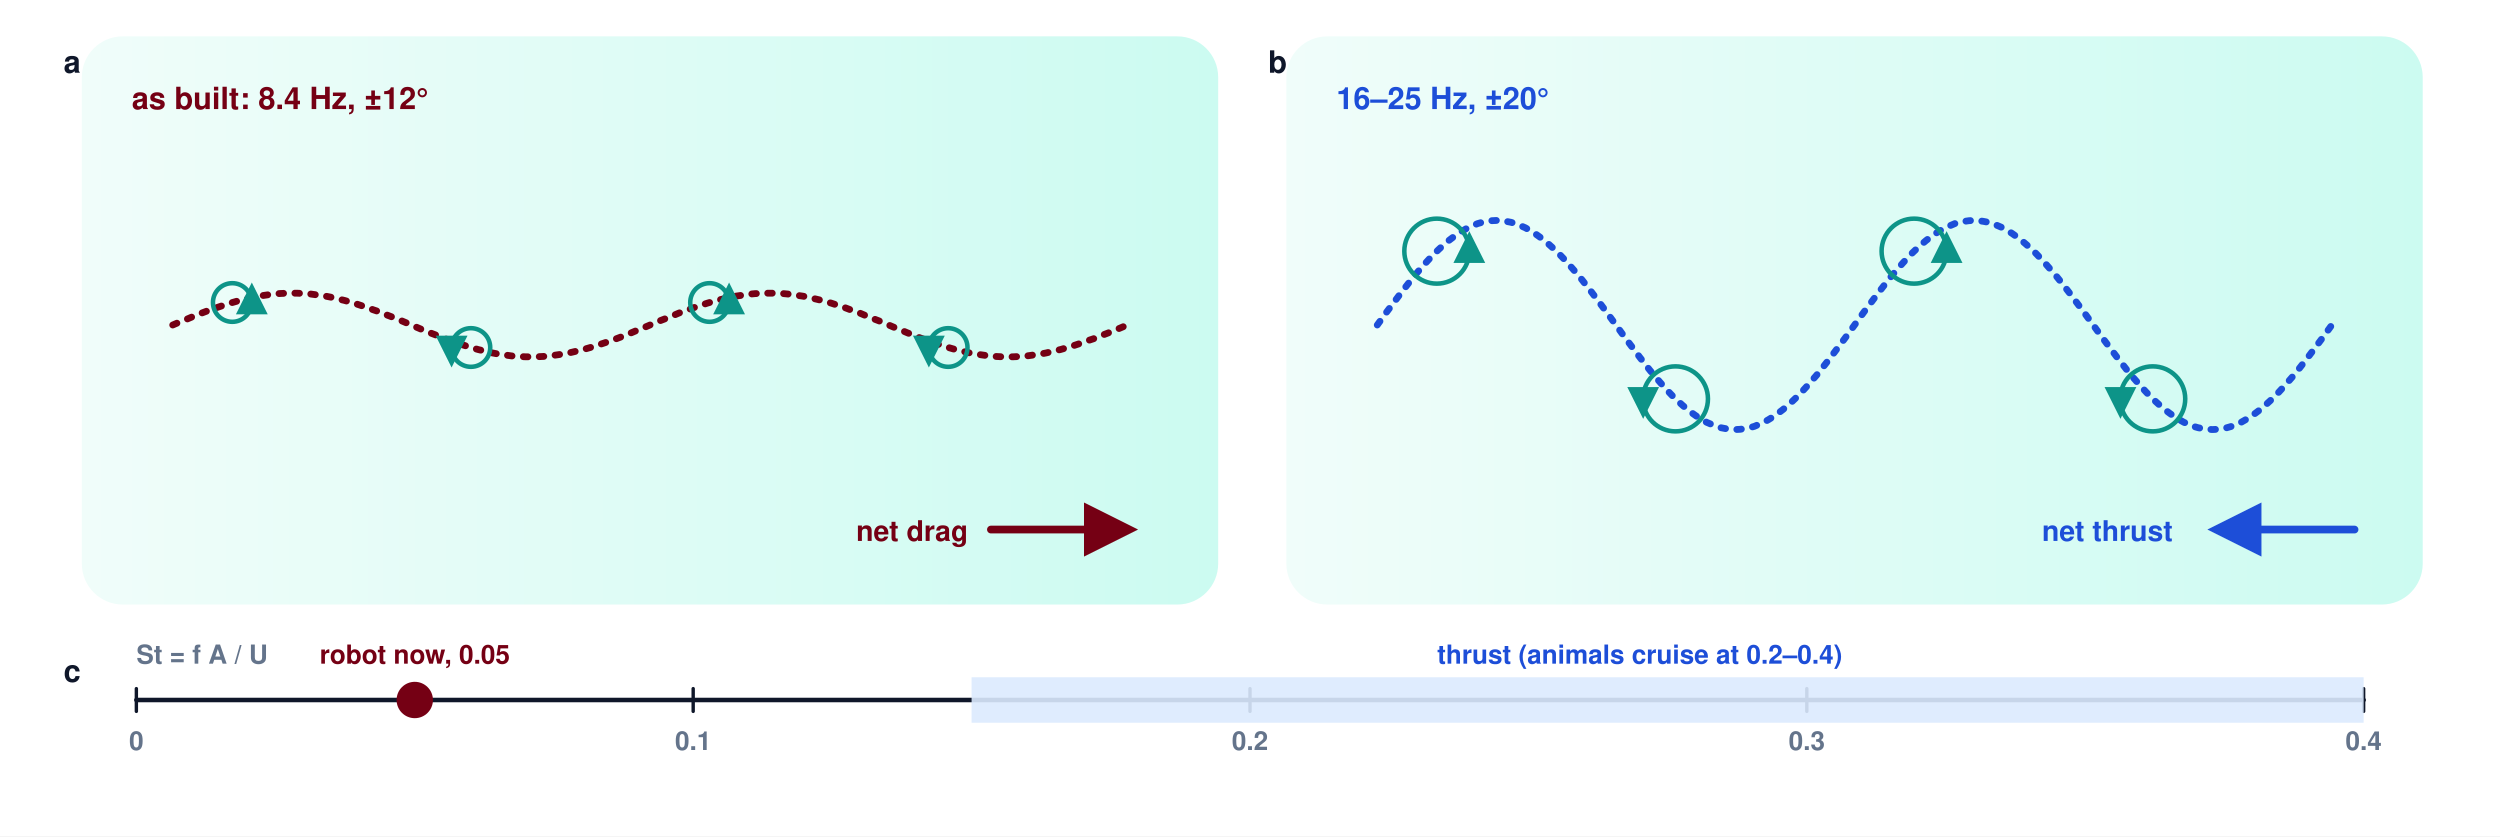
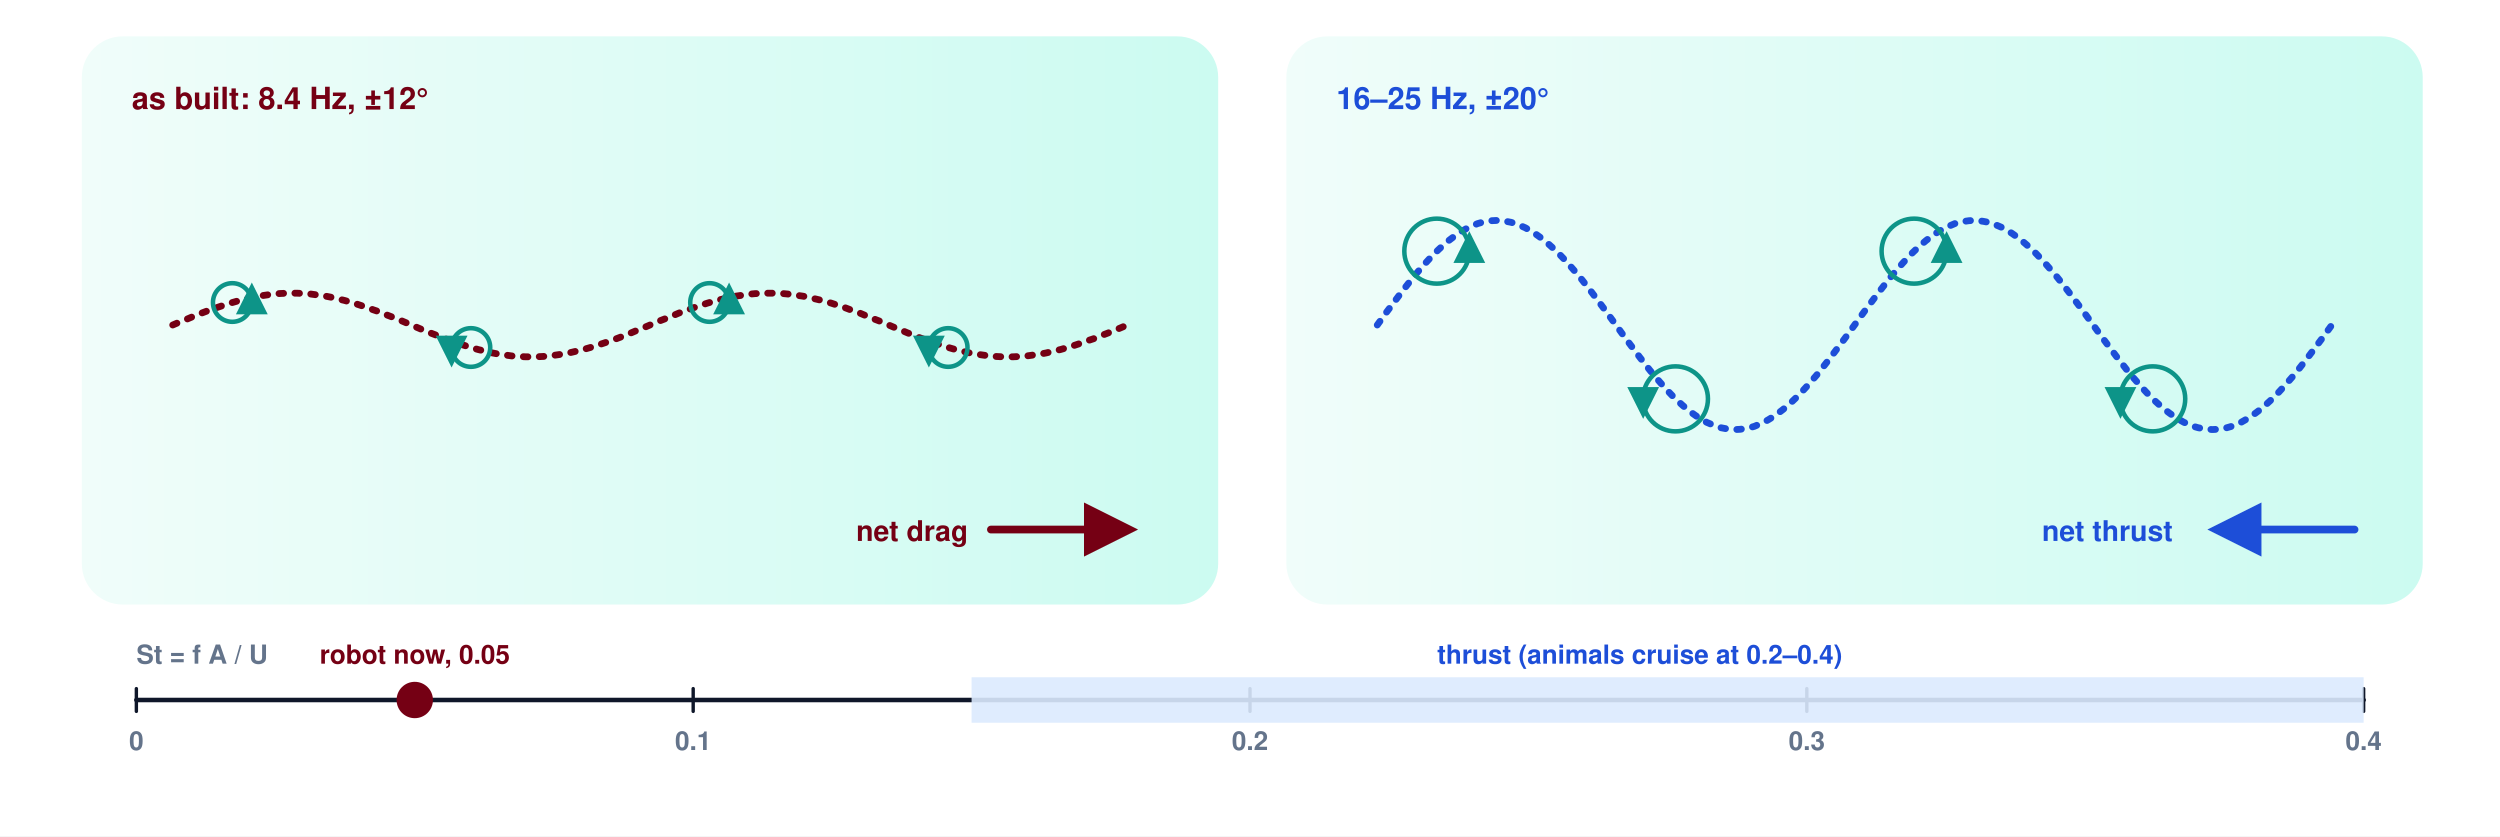
<svg xmlns="http://www.w3.org/2000/svg" viewBox="0 72 1100 368" width="1100" height="368" font-family="Helvetica,Arial,sans-serif" role="img" aria-label="Flight schematic">
  <defs>
    <linearGradient id="skin" x1="0" y1="0" x2="1" y2="1">
      <stop offset="0" stop-color="#eff6ff" />
      <stop offset="0.55" stop-color="#bfdbfe" />
      <stop offset="1" stop-color="#60a5fa" />
    </linearGradient>
    <linearGradient id="skinV" x1="0" y1="0" x2="1" y2="1">
      <stop offset="0" stop-color="#fffbeb" />
      <stop offset="0.5" stop-color="#fde68a" />
      <stop offset="1" stop-color="#f59e0b" />
    </linearGradient>
    <linearGradient id="carbon" x1="0" y1="0" x2="0" y2="1">
      <stop offset="0" stop-color="#475569" />
      <stop offset="0.5" stop-color="#0f172a" />
      <stop offset="1" stop-color="#334155" />
    </linearGradient>
    <linearGradient id="core" x1="0" y1="0" x2="0" y2="1">
      <stop offset="0" stop-color="#bfdbfe" />
      <stop offset="0.35" stop-color="#eff6ff" />
      <stop offset="0.7" stop-color="#60a5fa" />
      <stop offset="1" stop-color="#1e3a8a" />
    </linearGradient>
    <linearGradient id="frame" x1="0" y1="0" x2="0" y2="1">
      <stop offset="0" stop-color="#ffffff" />
      <stop offset="1" stop-color="#e2e8f0" />
    </linearGradient>
    <linearGradient id="card" x1="0" y1="0" x2="0" y2="1">
      <stop offset="0" stop-color="#ffffff" />
      <stop offset="1" stop-color="#f8fafc" />
    </linearGradient>
    <linearGradient id="air" x1="0" y1="0" x2="1" y2="0">
      <stop offset="0" stop-color="#f0fdfa" />
      <stop offset="1" stop-color="#ccfbf1" />
    </linearGradient>
    <radialGradient id="glow">
      <stop offset="0" stop-color="#fbbf24" stop-opacity="0.55" />
      <stop offset="1" stop-color="#fbbf24" stop-opacity="0" />
    </radialGradient>
    <radialGradient id="ball" cx="0.35" cy="0.3">
      <stop offset="0" stop-color="#ffffff" />
      <stop offset="0.4" stop-color="#93c5fd" />
      <stop offset="1" stop-color="#1d4ed8" />
    </radialGradient>
    <radialGradient id="ballR" cx="0.35" cy="0.3">
      <stop offset="0" stop-color="#ffffff" />
      <stop offset="0.4" stop-color="#fda4af" />
      <stop offset="1" stop-color="#750014" />
    </radialGradient>
    <filter id="sh" x="-20%" y="-20%" width="140%" height="160%">
      <feDropShadow dx="0" dy="3" stdDeviation="4" flood-color="#0f172a" flood-opacity="0.16" />
    </filter>
    <filter id="soft" x="-10%" y="-10%" width="120%" height="140%">
      <feDropShadow dx="0" dy="1.5" stdDeviation="2" flood-color="#0f172a" flood-opacity="0.18" />
    </filter>
    <marker id="ah" viewBox="0 0 10 10" refX="8" refY="5" markerWidth="7" markerHeight="7" orient="auto-start-reverse">
      <path d="M0,0 L10,5 L0,10 z" fill="#0f172a" />
    </marker>
    <marker id="ahA" viewBox="0 0 10 10" refX="8" refY="5" markerWidth="7" markerHeight="7" orient="auto-start-reverse">
      <path d="M0,0 L10,5 L0,10 z" fill="#f59e0b" />
    </marker>
    <marker id="ahM" viewBox="0 0 10 10" refX="8" refY="5" markerWidth="7" markerHeight="7" orient="auto-start-reverse">
      <path d="M0,0 L10,5 L0,10 z" fill="#750014" />
    </marker>
    <marker id="ahT" viewBox="0 0 10 10" refX="8" refY="5" markerWidth="7" markerHeight="7" orient="auto-start-reverse">
      <path d="M0,0 L10,5 L0,10 z" fill="#0d9488" />
    </marker>
    <marker id="ahB" viewBox="0 0 10 10" refX="8" refY="5" markerWidth="7" markerHeight="7" orient="auto-start-reverse">
      <path d="M0,0 L10,5 L0,10 z" fill="#1d4ed8" />
    </marker>
  </defs>
  <rect x="0" y="72" width="1100" height="368" fill="#ffffff" />
  <rect x="36" y="88" width="500" height="250" rx="18" fill="url(#air)" stroke="none" />
  <text x="58.0" y="120.0" font-size="13.5" fill="#750014" font-weight="600" text-anchor="start" opacity="1">as built: 8.4 Hz, ±12°</text>
  <polyline points="76.0,215.0 78.1,214.1 80.2,213.2 82.3,212.4 84.4,211.5 86.5,210.7 88.6,209.8 90.7,209.0 92.8,208.3 94.9,207.5 97.0,206.8 99.1,206.1 101.2,205.4 103.3,204.8 105.4,204.2 107.5,203.7 109.6,203.2 111.7,202.7 113.8,202.3 115.9,202.0 118.0,201.7 120.1,201.4 122.2,201.2 124.3,201.1 126.4,201.0 128.5,201.0 130.6,201.0 132.7,201.1 134.8,201.2 136.9,201.4 139.0,201.7 141.1,202.0 143.2,202.3 145.3,202.7 147.4,203.2 149.5,203.7 151.6,204.2 153.7,204.8 155.8,205.4 157.9,206.1 160.0,206.8 162.1,207.5 164.2,208.3 166.3,209.0 168.4,209.8 170.5,210.7 172.6,211.5 174.7,212.4 176.8,213.2 178.9,214.1 181.0,215.0 183.1,215.9 185.2,216.8 187.3,217.6 189.4,218.5 191.5,219.3 193.6,220.2 195.7,221.0 197.8,221.7 199.9,222.5 202.0,223.2 204.1,223.9 206.2,224.6 208.3,225.2 210.4,225.8 212.5,226.3 214.6,226.8 216.7,227.3 218.8,227.7 220.9,228.0 223.0,228.3 225.1,228.6 227.2,228.8 229.3,228.9 231.4,229.0 233.5,229.0 235.6,229.0 237.7,228.9 239.8,228.8 241.9,228.6 244.0,228.3 246.1,228.0 248.2,227.7 250.3,227.3 252.4,226.8 254.5,226.3 256.6,225.8 258.7,225.2 260.8,224.6 262.9,223.9 265.0,223.2 267.1,222.5 269.2,221.7 271.3,221.0 273.4,220.2 275.5,219.3 277.6,218.5 279.7,217.6 281.8,216.8 283.9,215.9 286.0,215.0 288.1,214.1 290.2,213.2 292.3,212.4 294.4,211.5 296.5,210.7 298.6,209.8 300.7,209.0 302.8,208.3 304.9,207.5 307.0,206.8 309.1,206.1 311.2,205.4 313.3,204.8 315.4,204.2 317.5,203.7 319.6,203.2 321.7,202.7 323.8,202.3 325.9,202.0 328.0,201.7 330.1,201.4 332.2,201.2 334.3,201.1 336.4,201.0 338.5,201.0 340.6,201.0 342.7,201.1 344.8,201.2 346.9,201.4 349.0,201.7 351.1,202.0 353.2,202.3 355.3,202.7 357.4,203.2 359.5,203.7 361.6,204.2 363.7,204.8 365.8,205.4 367.9,206.1 370.0,206.8 372.1,207.5 374.2,208.3 376.3,209.0 378.4,209.8 380.5,210.7 382.6,211.5 384.7,212.4 386.8,213.2 388.9,214.1 391.0,215.0 393.1,215.9 395.2,216.8 397.3,217.6 399.4,218.5 401.5,219.3 403.6,220.2 405.7,221.0 407.8,221.7 409.9,222.5 412.0,223.2 414.1,223.9 416.2,224.6 418.3,225.2 420.4,225.8 422.5,226.3 424.6,226.8 426.7,227.3 428.8,227.7 430.9,228.0 433.0,228.3 435.1,228.6 437.2,228.8 439.3,228.9 441.4,229.0 443.5,229.0 445.6,229.0 447.7,228.9 449.8,228.8 451.9,228.6 454.0,228.3 456.1,228.0 458.2,227.7 460.3,227.3 462.4,226.8 464.5,226.3 466.6,225.8 468.7,225.2 470.8,224.6 472.9,223.9 475.0,223.2 477.1,222.5 479.2,221.7 481.3,221.0 483.4,220.2 485.5,219.3 487.6,218.5 489.7,217.6 491.8,216.8 493.9,215.9 496.0,215.0" fill="none" stroke="#750014" stroke-width="3" stroke-dasharray="2 5" stroke-linecap="round" />
  <circle cx="102.2" cy="205.1" r="8.5" fill="none" stroke="#0d9488" stroke-width="2" />
  <line x1="110.8" y1="205.1" x2="110.8" y2="199.1" stroke="#0d9488" stroke-width="2" stroke-linecap="round" marker-end="url(#ahT)" />
  <circle cx="207.2" cy="224.9" r="8.5" fill="none" stroke="#0d9488" stroke-width="2" />
  <line x1="198.7" y1="224.9" x2="198.7" y2="230.9" stroke="#0d9488" stroke-width="2" stroke-linecap="round" marker-end="url(#ahT)" />
  <circle cx="312.2" cy="205.1" r="8.5" fill="none" stroke="#0d9488" stroke-width="2" />
  <line x1="320.8" y1="205.1" x2="320.8" y2="199.1" stroke="#0d9488" stroke-width="2" stroke-linecap="round" marker-end="url(#ahT)" />
  <circle cx="417.2" cy="224.9" r="8.5" fill="none" stroke="#0d9488" stroke-width="2" />
  <line x1="408.7" y1="224.9" x2="408.7" y2="230.9" stroke="#0d9488" stroke-width="2" stroke-linecap="round" marker-end="url(#ahT)" />
  <line x1="436.0" y1="305.0" x2="496.0" y2="305.0" stroke="#750014" stroke-width="3.4" stroke-linecap="round" marker-end="url(#ahM)" />
  <text x="426.0" y="310.0" font-size="12.5" fill="#750014" font-weight="600" text-anchor="end" opacity="1">net drag</text>
  <rect x="566" y="88" width="500" height="250" rx="18" fill="url(#air)" stroke="none" />
  <text x="588.0" y="120.0" font-size="13.5" fill="#1d4ed8" font-weight="600" text-anchor="start" opacity="1">16–25 Hz, ±20°</text>
  <polyline points="606.0,215.0 608.1,212.1 610.2,209.2 612.3,206.4 614.4,203.6 616.5,200.8 618.6,198.1 620.7,195.4 622.8,192.8 624.9,190.4 627.0,188.0 629.1,185.7 631.2,183.5 633.3,181.5 635.4,179.6 637.5,177.8 639.6,176.2 641.7,174.7 643.8,173.4 645.9,172.2 648.0,171.3 650.1,170.4 652.2,169.8 654.3,169.4 656.4,169.1 658.5,169.0 660.6,169.1 662.7,169.4 664.8,169.8 666.9,170.4 669.0,171.3 671.1,172.2 673.2,173.4 675.3,174.7 677.4,176.2 679.5,177.8 681.6,179.6 683.7,181.5 685.8,183.5 687.9,185.7 690.0,188.0 692.1,190.4 694.2,192.8 696.3,195.4 698.4,198.1 700.5,200.8 702.6,203.6 704.7,206.4 706.8,209.2 708.9,212.1 711.0,215.0 713.1,217.9 715.2,220.8 717.3,223.6 719.4,226.4 721.5,229.2 723.6,231.9 725.7,234.6 727.8,237.2 729.9,239.6 732.0,242.0 734.1,244.3 736.2,246.5 738.3,248.5 740.4,250.4 742.5,252.2 744.6,253.8 746.7,255.3 748.8,256.6 750.9,257.8 753.0,258.7 755.1,259.6 757.2,260.2 759.3,260.6 761.4,260.9 763.5,261.0 765.6,260.9 767.7,260.6 769.8,260.2 771.9,259.6 774.0,258.7 776.1,257.8 778.2,256.6 780.3,255.3 782.4,253.8 784.5,252.2 786.6,250.4 788.7,248.5 790.8,246.5 792.9,244.3 795.0,242.0 797.1,239.6 799.2,237.2 801.3,234.6 803.4,231.9 805.5,229.2 807.6,226.4 809.7,223.6 811.8,220.8 813.9,217.9 816.0,215.0 818.1,212.1 820.2,209.2 822.3,206.4 824.4,203.6 826.5,200.8 828.6,198.1 830.7,195.4 832.8,192.8 834.9,190.4 837.0,188.0 839.1,185.7 841.2,183.5 843.3,181.5 845.4,179.6 847.5,177.8 849.6,176.2 851.7,174.7 853.8,173.4 855.9,172.2 858.0,171.3 860.1,170.4 862.2,169.8 864.3,169.4 866.4,169.1 868.5,169.0 870.6,169.1 872.7,169.4 874.8,169.8 876.9,170.4 879.0,171.3 881.1,172.2 883.2,173.4 885.3,174.7 887.4,176.2 889.5,177.8 891.6,179.6 893.7,181.5 895.8,183.5 897.9,185.7 900.0,188.0 902.1,190.4 904.2,192.8 906.3,195.4 908.4,198.1 910.5,200.8 912.6,203.6 914.7,206.4 916.8,209.2 918.9,212.1 921.0,215.0 923.1,217.9 925.2,220.8 927.3,223.6 929.4,226.4 931.5,229.2 933.6,231.9 935.7,234.6 937.8,237.2 939.9,239.6 942.0,242.0 944.1,244.3 946.2,246.5 948.3,248.5 950.4,250.4 952.5,252.2 954.6,253.8 956.7,255.3 958.8,256.6 960.9,257.8 963.0,258.7 965.1,259.6 967.2,260.2 969.3,260.6 971.4,260.9 973.5,261.0 975.6,260.9 977.7,260.6 979.8,260.2 981.9,259.6 984.0,258.7 986.1,257.8 988.2,256.6 990.3,255.3 992.4,253.8 994.5,252.2 996.6,250.4 998.7,248.5 1000.8,246.5 1002.9,244.3 1005.0,242.0 1007.1,239.6 1009.2,237.2 1011.3,234.6 1013.4,231.9 1015.5,229.2 1017.6,226.4 1019.7,223.6 1021.8,220.8 1023.9,217.9 1026.0,215.0" fill="none" stroke="#1d4ed8" stroke-width="3" stroke-dasharray="2 5" stroke-linecap="round" />
  <circle cx="632.2" cy="182.5" r="14.3" fill="none" stroke="#0d9488" stroke-width="2" />
  <line x1="646.5" y1="182.5" x2="646.5" y2="176.5" stroke="#0d9488" stroke-width="2" stroke-linecap="round" marker-end="url(#ahT)" />
  <circle cx="737.2" cy="247.5" r="14.3" fill="none" stroke="#0d9488" stroke-width="2" />
  <line x1="723.0" y1="247.5" x2="723.0" y2="253.5" stroke="#0d9488" stroke-width="2" stroke-linecap="round" marker-end="url(#ahT)" />
  <circle cx="842.2" cy="182.5" r="14.3" fill="none" stroke="#0d9488" stroke-width="2" />
  <line x1="856.5" y1="182.5" x2="856.5" y2="176.5" stroke="#0d9488" stroke-width="2" stroke-linecap="round" marker-end="url(#ahT)" />
  <circle cx="947.2" cy="247.5" r="14.3" fill="none" stroke="#0d9488" stroke-width="2" />
  <line x1="933.0" y1="247.5" x2="933.0" y2="253.5" stroke="#0d9488" stroke-width="2" stroke-linecap="round" marker-end="url(#ahT)" />
  <line x1="1036.0" y1="305.0" x2="976.0" y2="305.0" stroke="#1d4ed8" stroke-width="3.4" stroke-linecap="round" marker-end="url(#ahB)" />
  <text x="956.0" y="310.0" font-size="12.5" fill="#1d4ed8" font-weight="600" text-anchor="end" opacity="1">net thrust</text>
  <line x1="60.0" y1="380.0" x2="1040.0" y2="380.0" stroke="#0f172a" stroke-width="2" stroke-linecap="round" />
  <line x1="60.0" y1="375.0" x2="60.0" y2="385.0" stroke="#0f172a" stroke-width="1.5" stroke-linecap="round" />
  <text x="60.0" y="402.0" font-size="11.5" fill="#64748b" font-weight="600" text-anchor="middle" opacity="1">0</text>
  <line x1="305.0" y1="375.0" x2="305.0" y2="385.0" stroke="#0f172a" stroke-width="1.5" stroke-linecap="round" />
  <text x="305.0" y="402.0" font-size="11.5" fill="#64748b" font-weight="600" text-anchor="middle" opacity="1">0.1</text>
  <line x1="550.0" y1="375.0" x2="550.0" y2="385.0" stroke="#0f172a" stroke-width="1.5" stroke-linecap="round" />
  <text x="550.0" y="402.0" font-size="11.5" fill="#64748b" font-weight="600" text-anchor="middle" opacity="1">0.2</text>
  <line x1="795.0" y1="375.0" x2="795.0" y2="385.0" stroke="#0f172a" stroke-width="1.5" stroke-linecap="round" />
  <text x="795.0" y="402.0" font-size="11.5" fill="#64748b" font-weight="600" text-anchor="middle" opacity="1">0.3</text>
  <line x1="1040.0" y1="375.0" x2="1040.0" y2="385.0" stroke="#0f172a" stroke-width="1.5" stroke-linecap="round" />
  <text x="1040.0" y="402.0" font-size="11.5" fill="#64748b" font-weight="600" text-anchor="middle" opacity="1">0.4</text>
  <rect x="427.5" y="370" width="612.5" height="20" fill="#dbeafe" opacity="0.9" />
  <text x="721.5" y="364.0" font-size="11.5" fill="#1d4ed8" font-weight="600" text-anchor="middle" opacity="1">thrust (animals cruise at 0.2–0.4)</text>
  <circle cx="182.5" cy="380" r="8" fill="#750014" />
  <text x="182.5" y="364.0" font-size="11.5" fill="#750014" font-weight="600" text-anchor="middle" opacity="1">robot now, 0.05</text>
  <text x="60.0" y="364.0" font-size="11.5" fill="#64748b" font-weight="600" text-anchor="start" opacity="1">St = f A / U</text>
-   <text x="28" y="104" font-size="13.5" font-weight="600" fill="#0f172a">a</text>
-   <text x="558" y="104" font-size="13.5" font-weight="600" fill="#0f172a">b</text>
-   <text x="28" y="372" font-size="13.5" font-weight="600" fill="#0f172a">c</text>
</svg>
